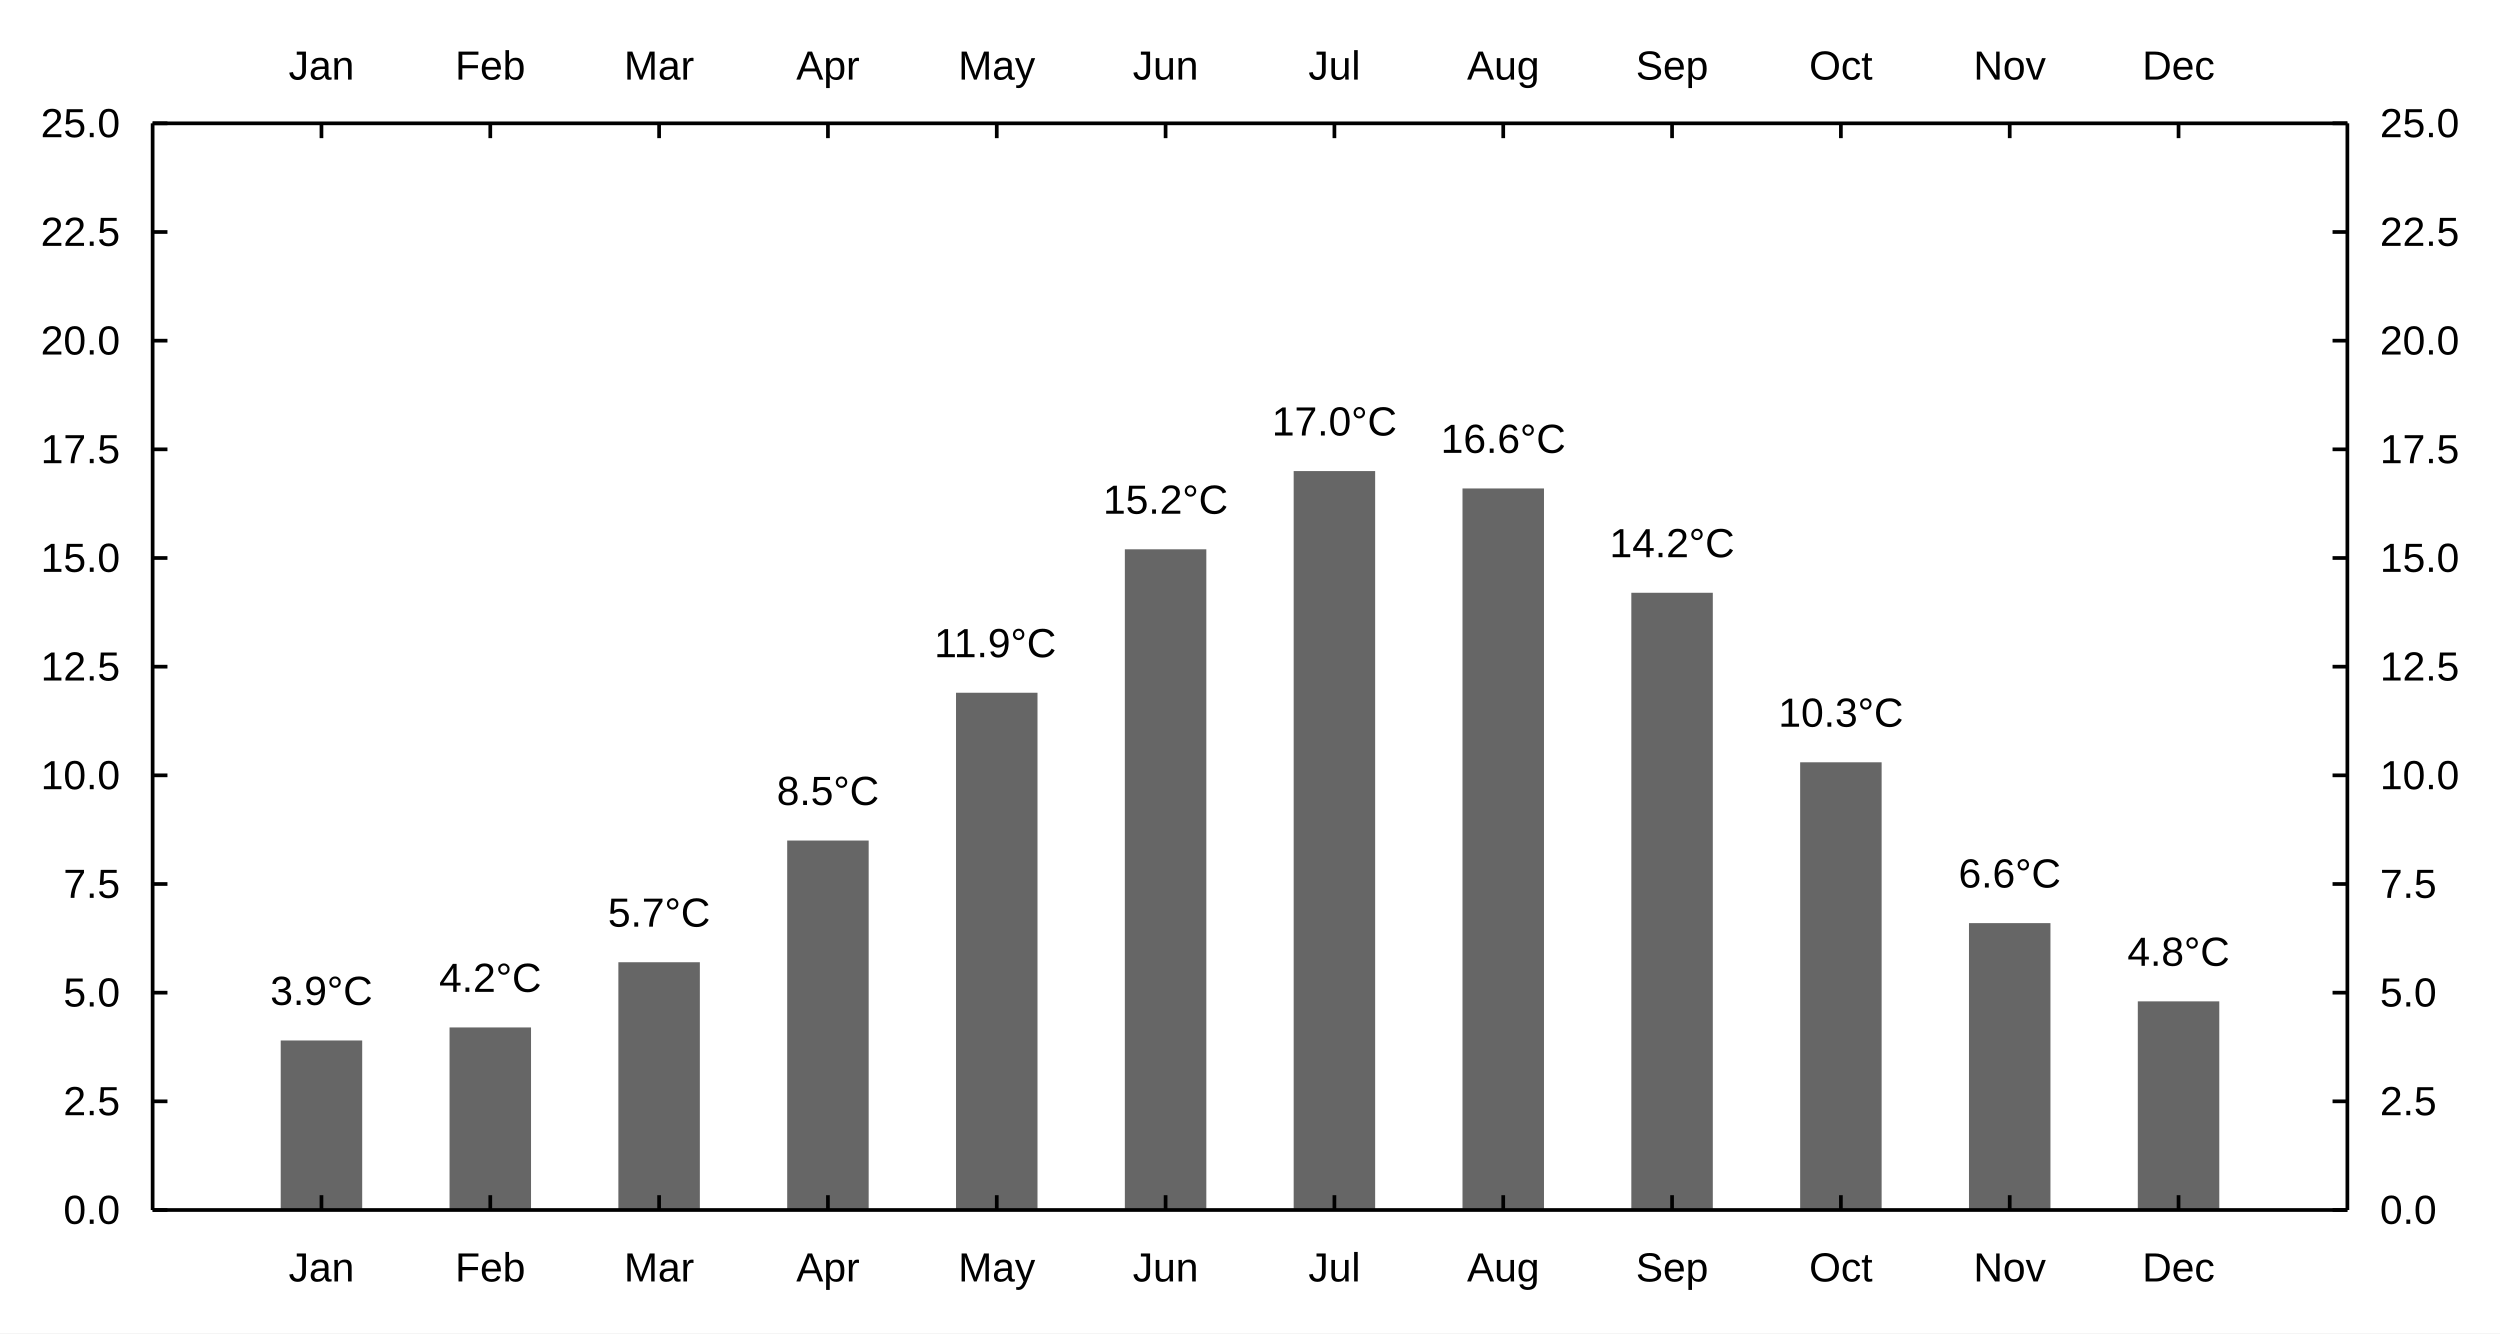
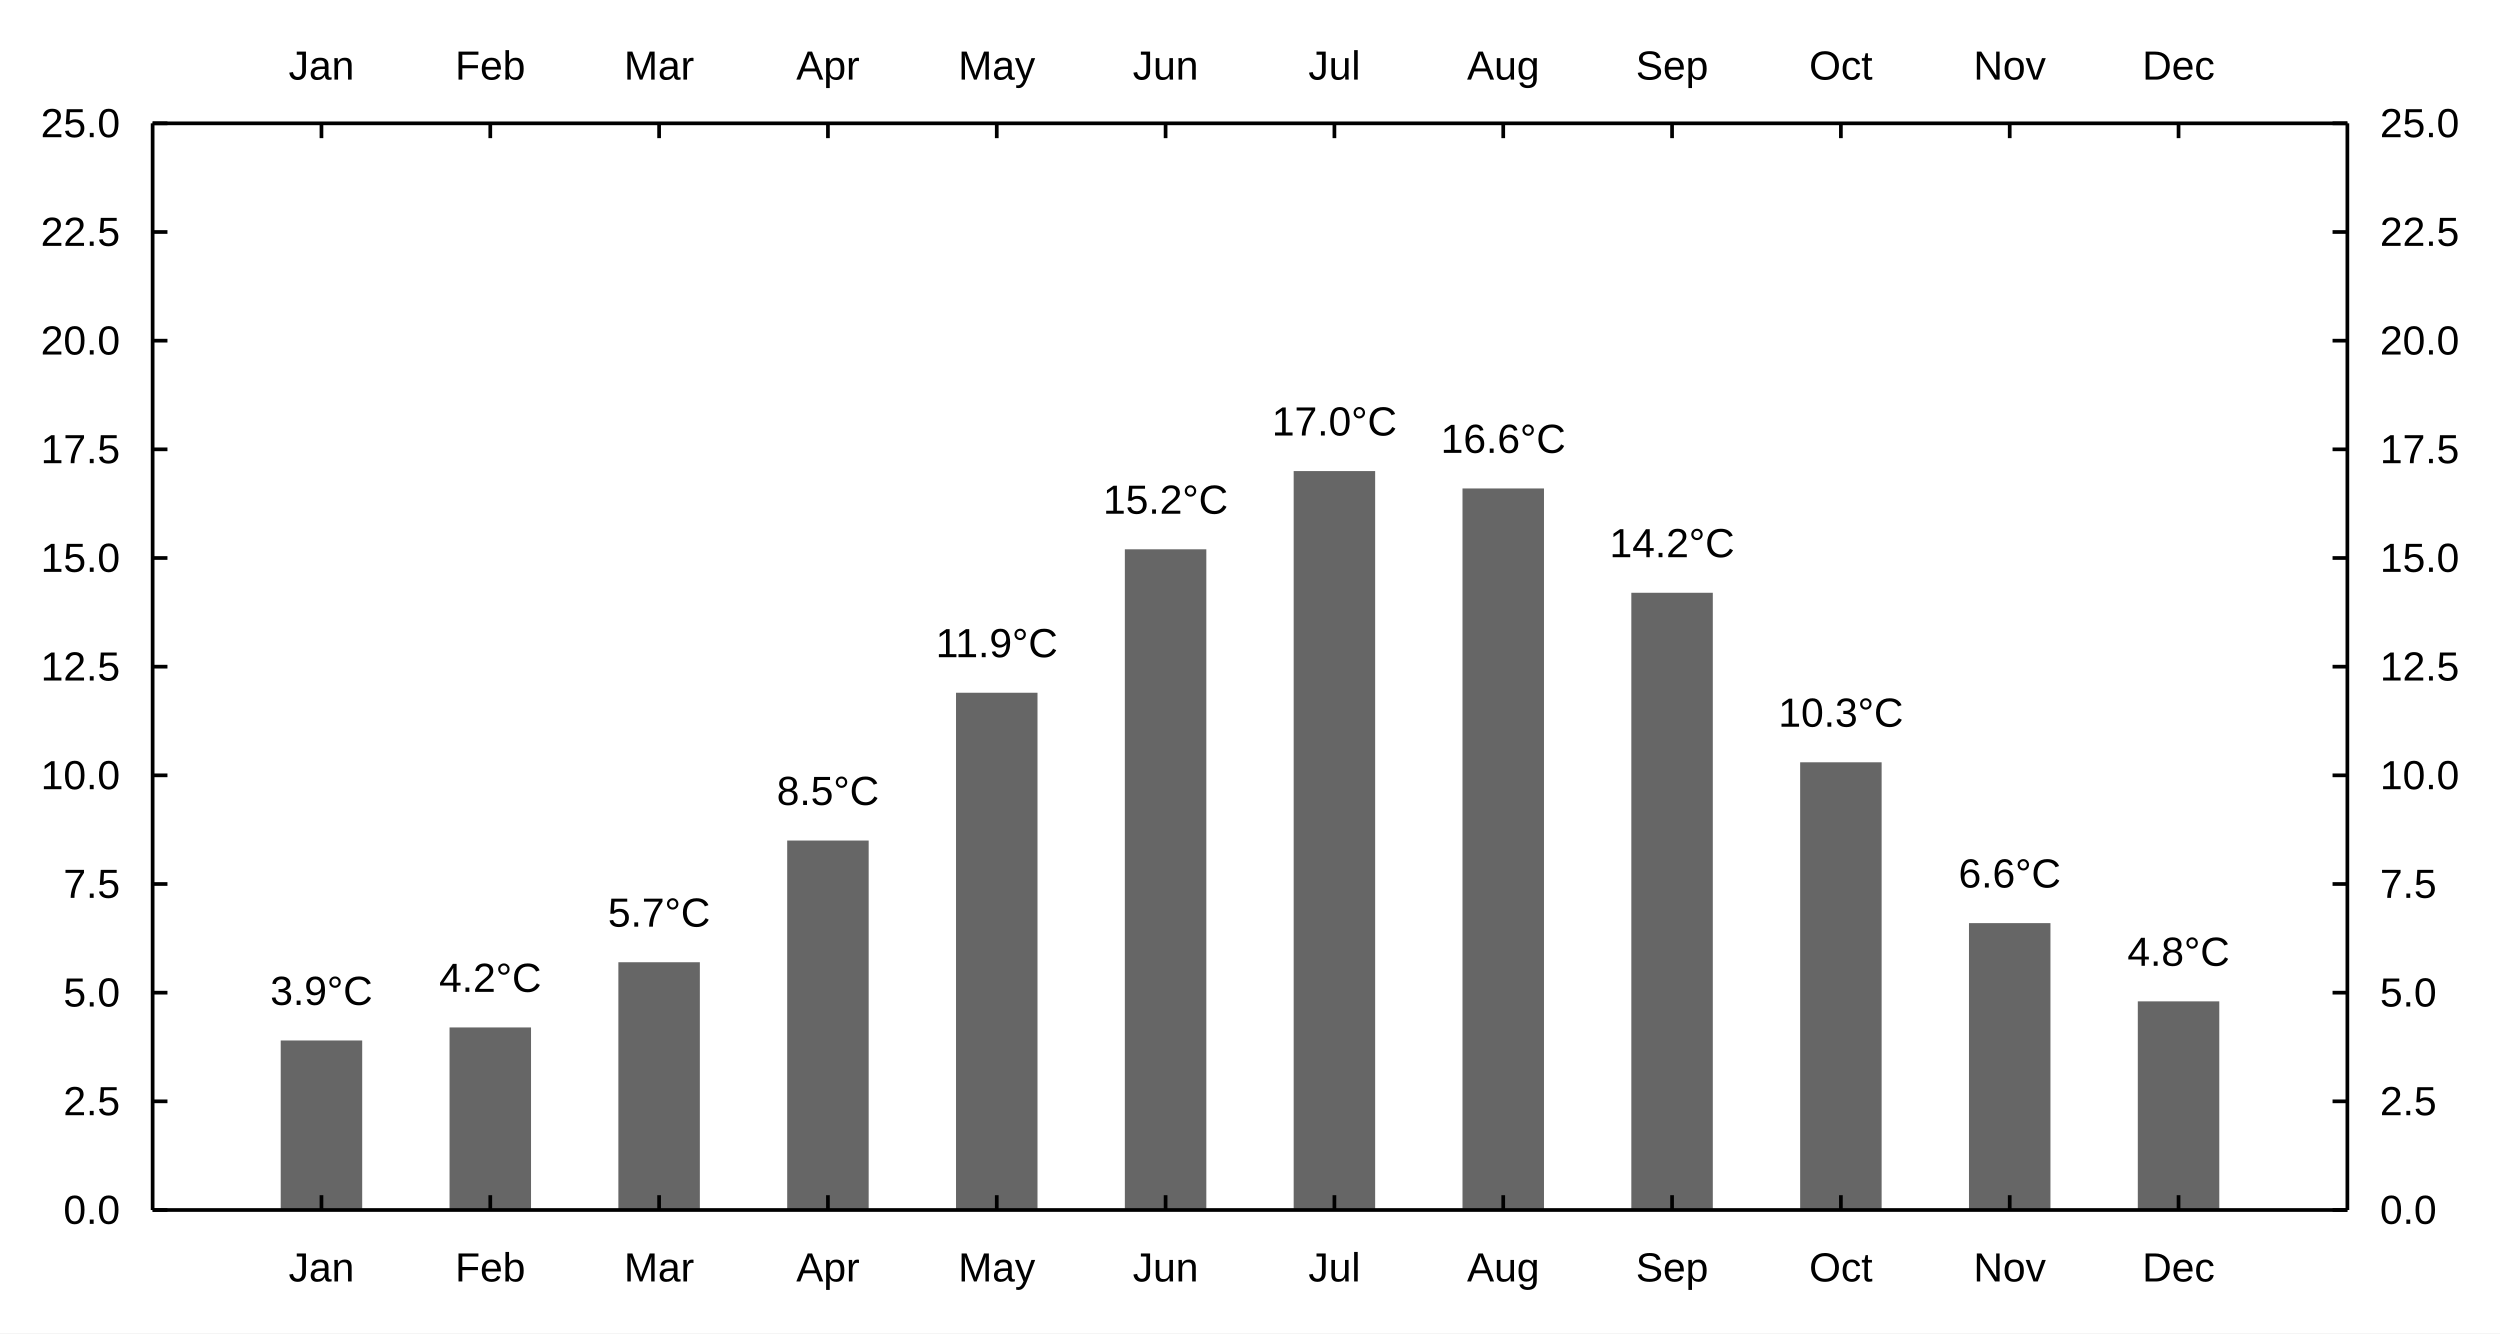
<svg xmlns="http://www.w3.org/2000/svg" width="900" height="480" viewBox="0 0 900 480">
  <rect width="900" height="480" fill="#ffffff" />
  <path fill="#666666" d="M101.058 435.6 L101.058 374.573 L130.391 374.573 L130.391 435.6 " />
  <path fill="#666666" d="M161.835 435.6 L161.835 369.878 L191.168 369.878 L191.168 435.6 " />
  <path fill="#666666" d="M222.612 435.6 L222.612 346.406 L251.946 346.406 L251.946 435.6 " />
  <path fill="#666666" d="M283.39 435.6 L283.39 302.592 L312.723 302.592 L312.723 435.6 " />
  <path fill="#666666" d="M344.167 435.6 L344.167 249.389 L373.501 249.389 L373.501 435.6 " />
  <path fill="#666666" d="M404.945 435.6 L404.945 197.75 L434.278 197.75 L434.278 435.6 " />
  <path fill="#666666" d="M465.722 435.6 L465.722 169.584 L495.055 169.584 L495.055 435.6 " />
  <path fill="#666666" d="M526.499 435.6 L526.499 175.843 L555.833 175.843 L555.833 435.6 " />
  <path fill="#666666" d="M587.277 435.6 L587.277 213.398 L616.61 213.398 L616.61 435.6 " />
  <path fill="#666666" d="M648.054 435.6 L648.054 274.426 L677.388 274.426 L677.388 435.6 " />
  <path fill="#666666" d="M708.832 435.6 L708.832 332.323 L738.165 332.323 L738.165 435.6 " />
  <path fill="#666666" d="M769.609 435.6 L769.609 360.49 L798.942 360.49 L798.942 435.6 " />
  <text x="97.295" y="361.773" fill="#000000" font-size="14.667" font-family="Arial,Helvetica,'Helvetica Neue',sans-serif" font-weight="500">3.9°C</text>
  <text x="158.072" y="357.078" fill="#000000" font-size="14.667" font-family="Arial,Helvetica,'Helvetica Neue',sans-serif" font-weight="500">4.2°C</text>
  <text x="218.849" y="333.606" fill="#000000" font-size="14.667" font-family="Arial,Helvetica,'Helvetica Neue',sans-serif" font-weight="500">5.7°C</text>
  <text x="279.627" y="289.792" fill="#000000" font-size="14.667" font-family="Arial,Helvetica,'Helvetica Neue',sans-serif" font-weight="500">8.5°C</text>
-   <text x="336.326" y="236.589" fill="#000000" font-size="14.667" font-family="Arial,Helvetica,'Helvetica Neue',sans-serif" font-weight="500">11.9°C</text>
+   <text x="336.873" y="236.589" fill="#000000" font-size="14.667" font-family="Arial,Helvetica,'Helvetica Neue',sans-serif" font-weight="500">11.9°C</text>
  <text x="397.103" y="184.95" fill="#000000" font-size="14.667" font-family="Arial,Helvetica,'Helvetica Neue',sans-serif" font-weight="500">15.2°C</text>
  <text x="457.881" y="156.784" fill="#000000" font-size="14.667" font-family="Arial,Helvetica,'Helvetica Neue',sans-serif" font-weight="500">17.0°C</text>
  <text x="518.658" y="163.043" fill="#000000" font-size="14.667" font-family="Arial,Helvetica,'Helvetica Neue',sans-serif" font-weight="500">16.6°C</text>
  <text x="579.436" y="200.598" fill="#000000" font-size="14.667" font-family="Arial,Helvetica,'Helvetica Neue',sans-serif" font-weight="500">14.2°C</text>
  <text x="640.213" y="261.626" fill="#000000" font-size="14.667" font-family="Arial,Helvetica,'Helvetica Neue',sans-serif" font-weight="500">10.3°C</text>
  <text x="705.069" y="319.523" fill="#000000" font-size="14.667" font-family="Arial,Helvetica,'Helvetica Neue',sans-serif" font-weight="500">6.6°C</text>
  <text x="765.846" y="347.69" fill="#000000" font-size="14.667" font-family="Arial,Helvetica,'Helvetica Neue',sans-serif" font-weight="500">4.8°C</text>
  <path stroke-width="1.333" stroke="#000000" fill="none" d="M54.947 44.4 L845.053 44.4 " />
  <path stroke-width="1.333" stroke="#000000" fill="none" d="M115.724 44.4 L115.724 49.733 " />
  <path stroke-width="1.333" stroke="#000000" fill="none" d="M176.502 44.4 L176.502 49.733 " />
  <path stroke-width="1.333" stroke="#000000" fill="none" d="M237.279 44.4 L237.279 49.733 " />
  <path stroke-width="1.333" stroke="#000000" fill="none" d="M298.056 44.4 L298.056 49.733 " />
  <path stroke-width="1.333" stroke="#000000" fill="none" d="M358.834 44.4 L358.834 49.733 " />
  <path stroke-width="1.333" stroke="#000000" fill="none" d="M419.611 44.4 L419.611 49.733 " />
  <path stroke-width="1.333" stroke="#000000" fill="none" d="M480.389 44.4 L480.389 49.733 " />
  <path stroke-width="1.333" stroke="#000000" fill="none" d="M541.166 44.4 L541.166 49.733 " />
  <path stroke-width="1.333" stroke="#000000" fill="none" d="M601.944 44.4 L601.944 49.733 " />
  <path stroke-width="1.333" stroke="#000000" fill="none" d="M662.721 44.4 L662.721 49.733 " />
  <path stroke-width="1.333" stroke="#000000" fill="none" d="M723.498 44.4 L723.498 49.733 " />
  <path stroke-width="1.333" stroke="#000000" fill="none" d="M784.276 44.4 L784.276 49.733 " />
  <text x="103.896" y="28.667" fill="#000000" font-size="14.667" font-family="Arial,Helvetica,'Helvetica Neue',sans-serif" font-weight="500">Jan</text>
  <text x="163.861" y="28.667" fill="#000000" font-size="14.667" font-family="Arial,Helvetica,'Helvetica Neue',sans-serif" font-weight="500">Feb</text>
  <text x="224.646" y="28.667" fill="#000000" font-size="14.667" font-family="Arial,Helvetica,'Helvetica Neue',sans-serif" font-weight="500">Mar</text>
  <text x="286.642" y="28.667" fill="#000000" font-size="14.667" font-family="Arial,Helvetica,'Helvetica Neue',sans-serif" font-weight="500">Apr</text>
  <text x="344.975" y="28.667" fill="#000000" font-size="14.667" font-family="Arial,Helvetica,'Helvetica Neue',sans-serif" font-weight="500">May</text>
  <text x="407.783" y="28.667" fill="#000000" font-size="14.667" font-family="Arial,Helvetica,'Helvetica Neue',sans-serif" font-weight="500">Jun</text>
  <text x="471.006" y="28.667" fill="#000000" font-size="14.667" font-family="Arial,Helvetica,'Helvetica Neue',sans-serif" font-weight="500">Jul</text>
  <text x="528.119" y="28.667" fill="#000000" font-size="14.667" font-family="Arial,Helvetica,'Helvetica Neue',sans-serif" font-weight="500">Aug</text>
  <text x="588.897" y="28.667" fill="#000000" font-size="14.667" font-family="Arial,Helvetica,'Helvetica Neue',sans-serif" font-weight="500">Sep</text>
  <text x="651.307" y="28.667" fill="#000000" font-size="14.667" font-family="Arial,Helvetica,'Helvetica Neue',sans-serif" font-weight="500">Oct</text>
  <text x="710.451" y="28.667" fill="#000000" font-size="14.667" font-family="Arial,Helvetica,'Helvetica Neue',sans-serif" font-weight="500">Nov</text>
  <text x="771.229" y="28.667" fill="#000000" font-size="14.667" font-family="Arial,Helvetica,'Helvetica Neue',sans-serif" font-weight="500">Dec</text>
  <path stroke-width="1.333" stroke="#000000" fill="none" d="M845.053 44.4 L845.053 435.6 " />
  <path stroke-width="1.333" stroke="#000000" fill="none" d="M839.72 435.6 L845.053 435.6 " />
  <path stroke-width="1.333" stroke="#000000" fill="none" d="M839.72 396.48 L845.053 396.48 " />
  <path stroke-width="1.333" stroke="#000000" fill="none" d="M839.72 357.36 L845.053 357.36 " />
  <path stroke-width="1.333" stroke="#000000" fill="none" d="M839.72 318.24 L845.053 318.24 " />
  <path stroke-width="1.333" stroke="#000000" fill="none" d="M839.72 279.12 L845.053 279.12 " />
  <path stroke-width="1.333" stroke="#000000" fill="none" d="M839.72 240 L845.053 240 " />
  <path stroke-width="1.333" stroke="#000000" fill="none" d="M839.72 200.88 L845.053 200.88 " />
  <path stroke-width="1.333" stroke="#000000" fill="none" d="M839.72 161.76 L845.053 161.76 " />
  <path stroke-width="1.333" stroke="#000000" fill="none" d="M839.72 122.64 L845.053 122.64 " />
  <path stroke-width="1.333" stroke="#000000" fill="none" d="M839.72 83.52 L845.053 83.52 " />
  <path stroke-width="1.333" stroke="#000000" fill="none" d="M839.72 44.4 L845.053 44.4 " />
  <text x="856.786" y="440.6" fill="#000000" font-size="14.667" font-family="Arial,Helvetica,'Helvetica Neue',sans-serif" font-weight="500">0.0</text>
  <text x="856.786" y="401.48" fill="#000000" font-size="14.667" font-family="Arial,Helvetica,'Helvetica Neue',sans-serif" font-weight="500">2.5</text>
  <text x="856.786" y="362.36" fill="#000000" font-size="14.667" font-family="Arial,Helvetica,'Helvetica Neue',sans-serif" font-weight="500">5.0</text>
  <text x="856.786" y="323.24" fill="#000000" font-size="14.667" font-family="Arial,Helvetica,'Helvetica Neue',sans-serif" font-weight="500">7.5</text>
  <text x="856.786" y="284.12" fill="#000000" font-size="14.667" font-family="Arial,Helvetica,'Helvetica Neue',sans-serif" font-weight="500">10.0</text>
  <text x="856.786" y="245" fill="#000000" font-size="14.667" font-family="Arial,Helvetica,'Helvetica Neue',sans-serif" font-weight="500">12.5</text>
  <text x="856.786" y="205.88" fill="#000000" font-size="14.667" font-family="Arial,Helvetica,'Helvetica Neue',sans-serif" font-weight="500">15.0</text>
  <text x="856.786" y="166.76" fill="#000000" font-size="14.667" font-family="Arial,Helvetica,'Helvetica Neue',sans-serif" font-weight="500">17.5</text>
  <text x="856.786" y="127.64" fill="#000000" font-size="14.667" font-family="Arial,Helvetica,'Helvetica Neue',sans-serif" font-weight="500">20.0</text>
  <text x="856.786" y="88.52" fill="#000000" font-size="14.667" font-family="Arial,Helvetica,'Helvetica Neue',sans-serif" font-weight="500">22.5</text>
  <text x="856.786" y="49.4" fill="#000000" font-size="14.667" font-family="Arial,Helvetica,'Helvetica Neue',sans-serif" font-weight="500">25.0</text>
  <path stroke-width="1.333" stroke="#000000" fill="none" d="M54.947 435.6 L845.053 435.6 " />
  <path stroke-width="1.333" stroke="#000000" fill="none" d="M115.724 430.267 L115.724 435.6 " />
  <path stroke-width="1.333" stroke="#000000" fill="none" d="M176.502 430.267 L176.502 435.6 " />
  <path stroke-width="1.333" stroke="#000000" fill="none" d="M237.279 430.267 L237.279 435.6 " />
  <path stroke-width="1.333" stroke="#000000" fill="none" d="M298.056 430.267 L298.056 435.6 " />
  <path stroke-width="1.333" stroke="#000000" fill="none" d="M358.834 430.267 L358.834 435.6 " />
  <path stroke-width="1.333" stroke="#000000" fill="none" d="M419.611 430.267 L419.611 435.6 " />
  <path stroke-width="1.333" stroke="#000000" fill="none" d="M480.389 430.267 L480.389 435.6 " />
  <path stroke-width="1.333" stroke="#000000" fill="none" d="M541.166 430.267 L541.166 435.6 " />
  <path stroke-width="1.333" stroke="#000000" fill="none" d="M601.944 430.267 L601.944 435.6 " />
  <path stroke-width="1.333" stroke="#000000" fill="none" d="M662.721 430.267 L662.721 435.6 " />
  <path stroke-width="1.333" stroke="#000000" fill="none" d="M723.498 430.267 L723.498 435.6 " />
  <path stroke-width="1.333" stroke="#000000" fill="none" d="M784.276 430.267 L784.276 435.6 " />
  <text x="103.896" y="461.333" fill="#000000" font-size="14.667" font-family="Arial,Helvetica,'Helvetica Neue',sans-serif" font-weight="500">Jan</text>
  <text x="163.861" y="461.333" fill="#000000" font-size="14.667" font-family="Arial,Helvetica,'Helvetica Neue',sans-serif" font-weight="500">Feb</text>
  <text x="224.646" y="461.333" fill="#000000" font-size="14.667" font-family="Arial,Helvetica,'Helvetica Neue',sans-serif" font-weight="500">Mar</text>
  <text x="286.642" y="461.333" fill="#000000" font-size="14.667" font-family="Arial,Helvetica,'Helvetica Neue',sans-serif" font-weight="500">Apr</text>
  <text x="344.975" y="461.333" fill="#000000" font-size="14.667" font-family="Arial,Helvetica,'Helvetica Neue',sans-serif" font-weight="500">May</text>
  <text x="407.783" y="461.333" fill="#000000" font-size="14.667" font-family="Arial,Helvetica,'Helvetica Neue',sans-serif" font-weight="500">Jun</text>
  <text x="471.006" y="461.333" fill="#000000" font-size="14.667" font-family="Arial,Helvetica,'Helvetica Neue',sans-serif" font-weight="500">Jul</text>
  <text x="528.119" y="461.333" fill="#000000" font-size="14.667" font-family="Arial,Helvetica,'Helvetica Neue',sans-serif" font-weight="500">Aug</text>
  <text x="588.897" y="461.333" fill="#000000" font-size="14.667" font-family="Arial,Helvetica,'Helvetica Neue',sans-serif" font-weight="500">Sep</text>
  <text x="651.307" y="461.333" fill="#000000" font-size="14.667" font-family="Arial,Helvetica,'Helvetica Neue',sans-serif" font-weight="500">Oct</text>
  <text x="710.451" y="461.333" fill="#000000" font-size="14.667" font-family="Arial,Helvetica,'Helvetica Neue',sans-serif" font-weight="500">Nov</text>
  <text x="771.229" y="461.333" fill="#000000" font-size="14.667" font-family="Arial,Helvetica,'Helvetica Neue',sans-serif" font-weight="500">Dec</text>
  <path stroke-width="1.333" stroke="#000000" fill="none" d="M54.947 44.4 L54.947 435.6 " />
  <path stroke-width="1.333" stroke="#000000" fill="none" d="M54.947 435.6 L60.28 435.6 " />
  <path stroke-width="1.333" stroke="#000000" fill="none" d="M54.947 396.48 L60.28 396.48 " />
  <path stroke-width="1.333" stroke="#000000" fill="none" d="M54.947 357.36 L60.28 357.36 " />
  <path stroke-width="1.333" stroke="#000000" fill="none" d="M54.947 318.24 L60.28 318.24 " />
  <path stroke-width="1.333" stroke="#000000" fill="none" d="M54.947 279.12 L60.28 279.12 " />
  <path stroke-width="1.333" stroke="#000000" fill="none" d="M54.947 240 L60.28 240 " />
  <path stroke-width="1.333" stroke="#000000" fill="none" d="M54.947 200.88 L60.28 200.88 " />
  <path stroke-width="1.333" stroke="#000000" fill="none" d="M54.947 161.76 L60.28 161.76 " />
  <path stroke-width="1.333" stroke="#000000" fill="none" d="M54.947 122.64 L60.28 122.64 " />
  <path stroke-width="1.333" stroke="#000000" fill="none" d="M54.947 83.52 L60.28 83.52 " />
  <path stroke-width="1.333" stroke="#000000" fill="none" d="M54.947 44.4 L60.28 44.4 " />
  <text x="22.823" y="440.6" fill="#000000" font-size="14.667" font-family="Arial,Helvetica,'Helvetica Neue',sans-serif" font-weight="500">0.0</text>
  <text x="22.823" y="401.48" fill="#000000" font-size="14.667" font-family="Arial,Helvetica,'Helvetica Neue',sans-serif" font-weight="500">2.5</text>
  <text x="22.823" y="362.36" fill="#000000" font-size="14.667" font-family="Arial,Helvetica,'Helvetica Neue',sans-serif" font-weight="500">5.0</text>
  <text x="22.823" y="323.24" fill="#000000" font-size="14.667" font-family="Arial,Helvetica,'Helvetica Neue',sans-serif" font-weight="500">7.5</text>
  <text x="14.667" y="284.12" fill="#000000" font-size="14.667" font-family="Arial,Helvetica,'Helvetica Neue',sans-serif" font-weight="500">10.0</text>
  <text x="14.667" y="245" fill="#000000" font-size="14.667" font-family="Arial,Helvetica,'Helvetica Neue',sans-serif" font-weight="500">12.5</text>
  <text x="14.667" y="205.88" fill="#000000" font-size="14.667" font-family="Arial,Helvetica,'Helvetica Neue',sans-serif" font-weight="500">15.0</text>
  <text x="14.667" y="166.76" fill="#000000" font-size="14.667" font-family="Arial,Helvetica,'Helvetica Neue',sans-serif" font-weight="500">17.5</text>
  <text x="14.667" y="127.64" fill="#000000" font-size="14.667" font-family="Arial,Helvetica,'Helvetica Neue',sans-serif" font-weight="500">20.0</text>
  <text x="14.667" y="88.52" fill="#000000" font-size="14.667" font-family="Arial,Helvetica,'Helvetica Neue',sans-serif" font-weight="500">22.5</text>
  <text x="14.667" y="49.4" fill="#000000" font-size="14.667" font-family="Arial,Helvetica,'Helvetica Neue',sans-serif" font-weight="500">25.0</text>
</svg>
